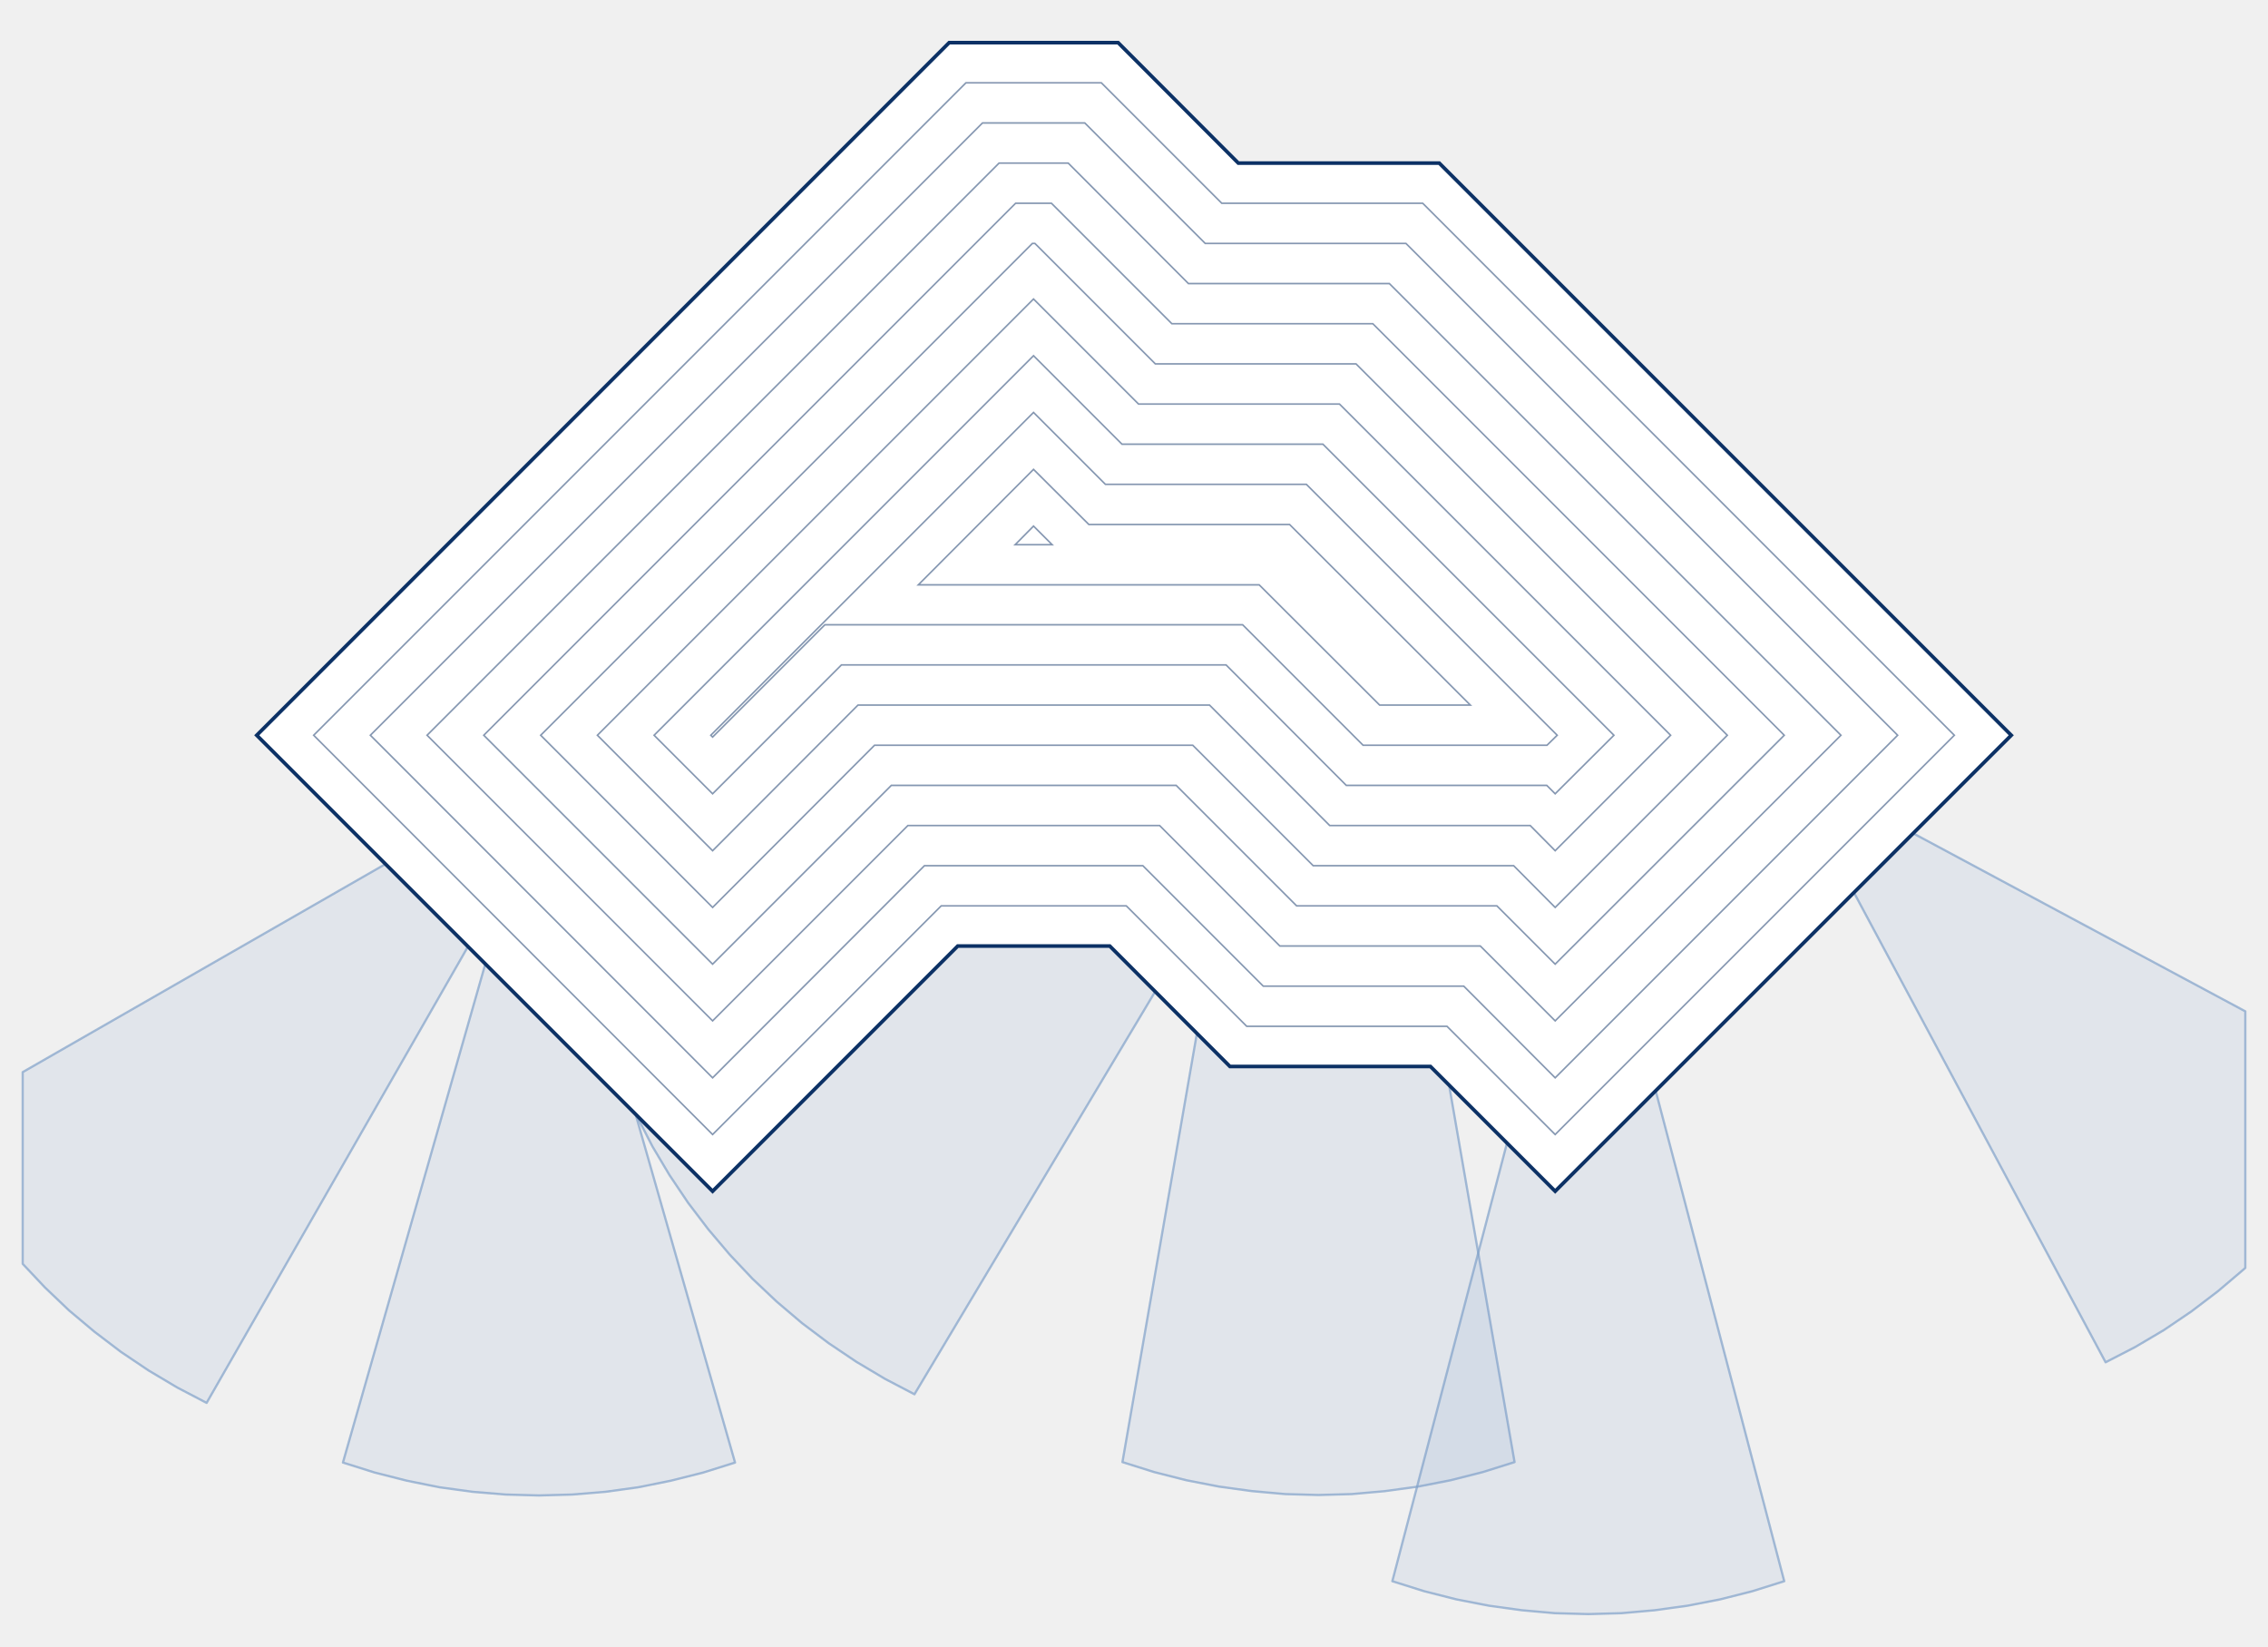
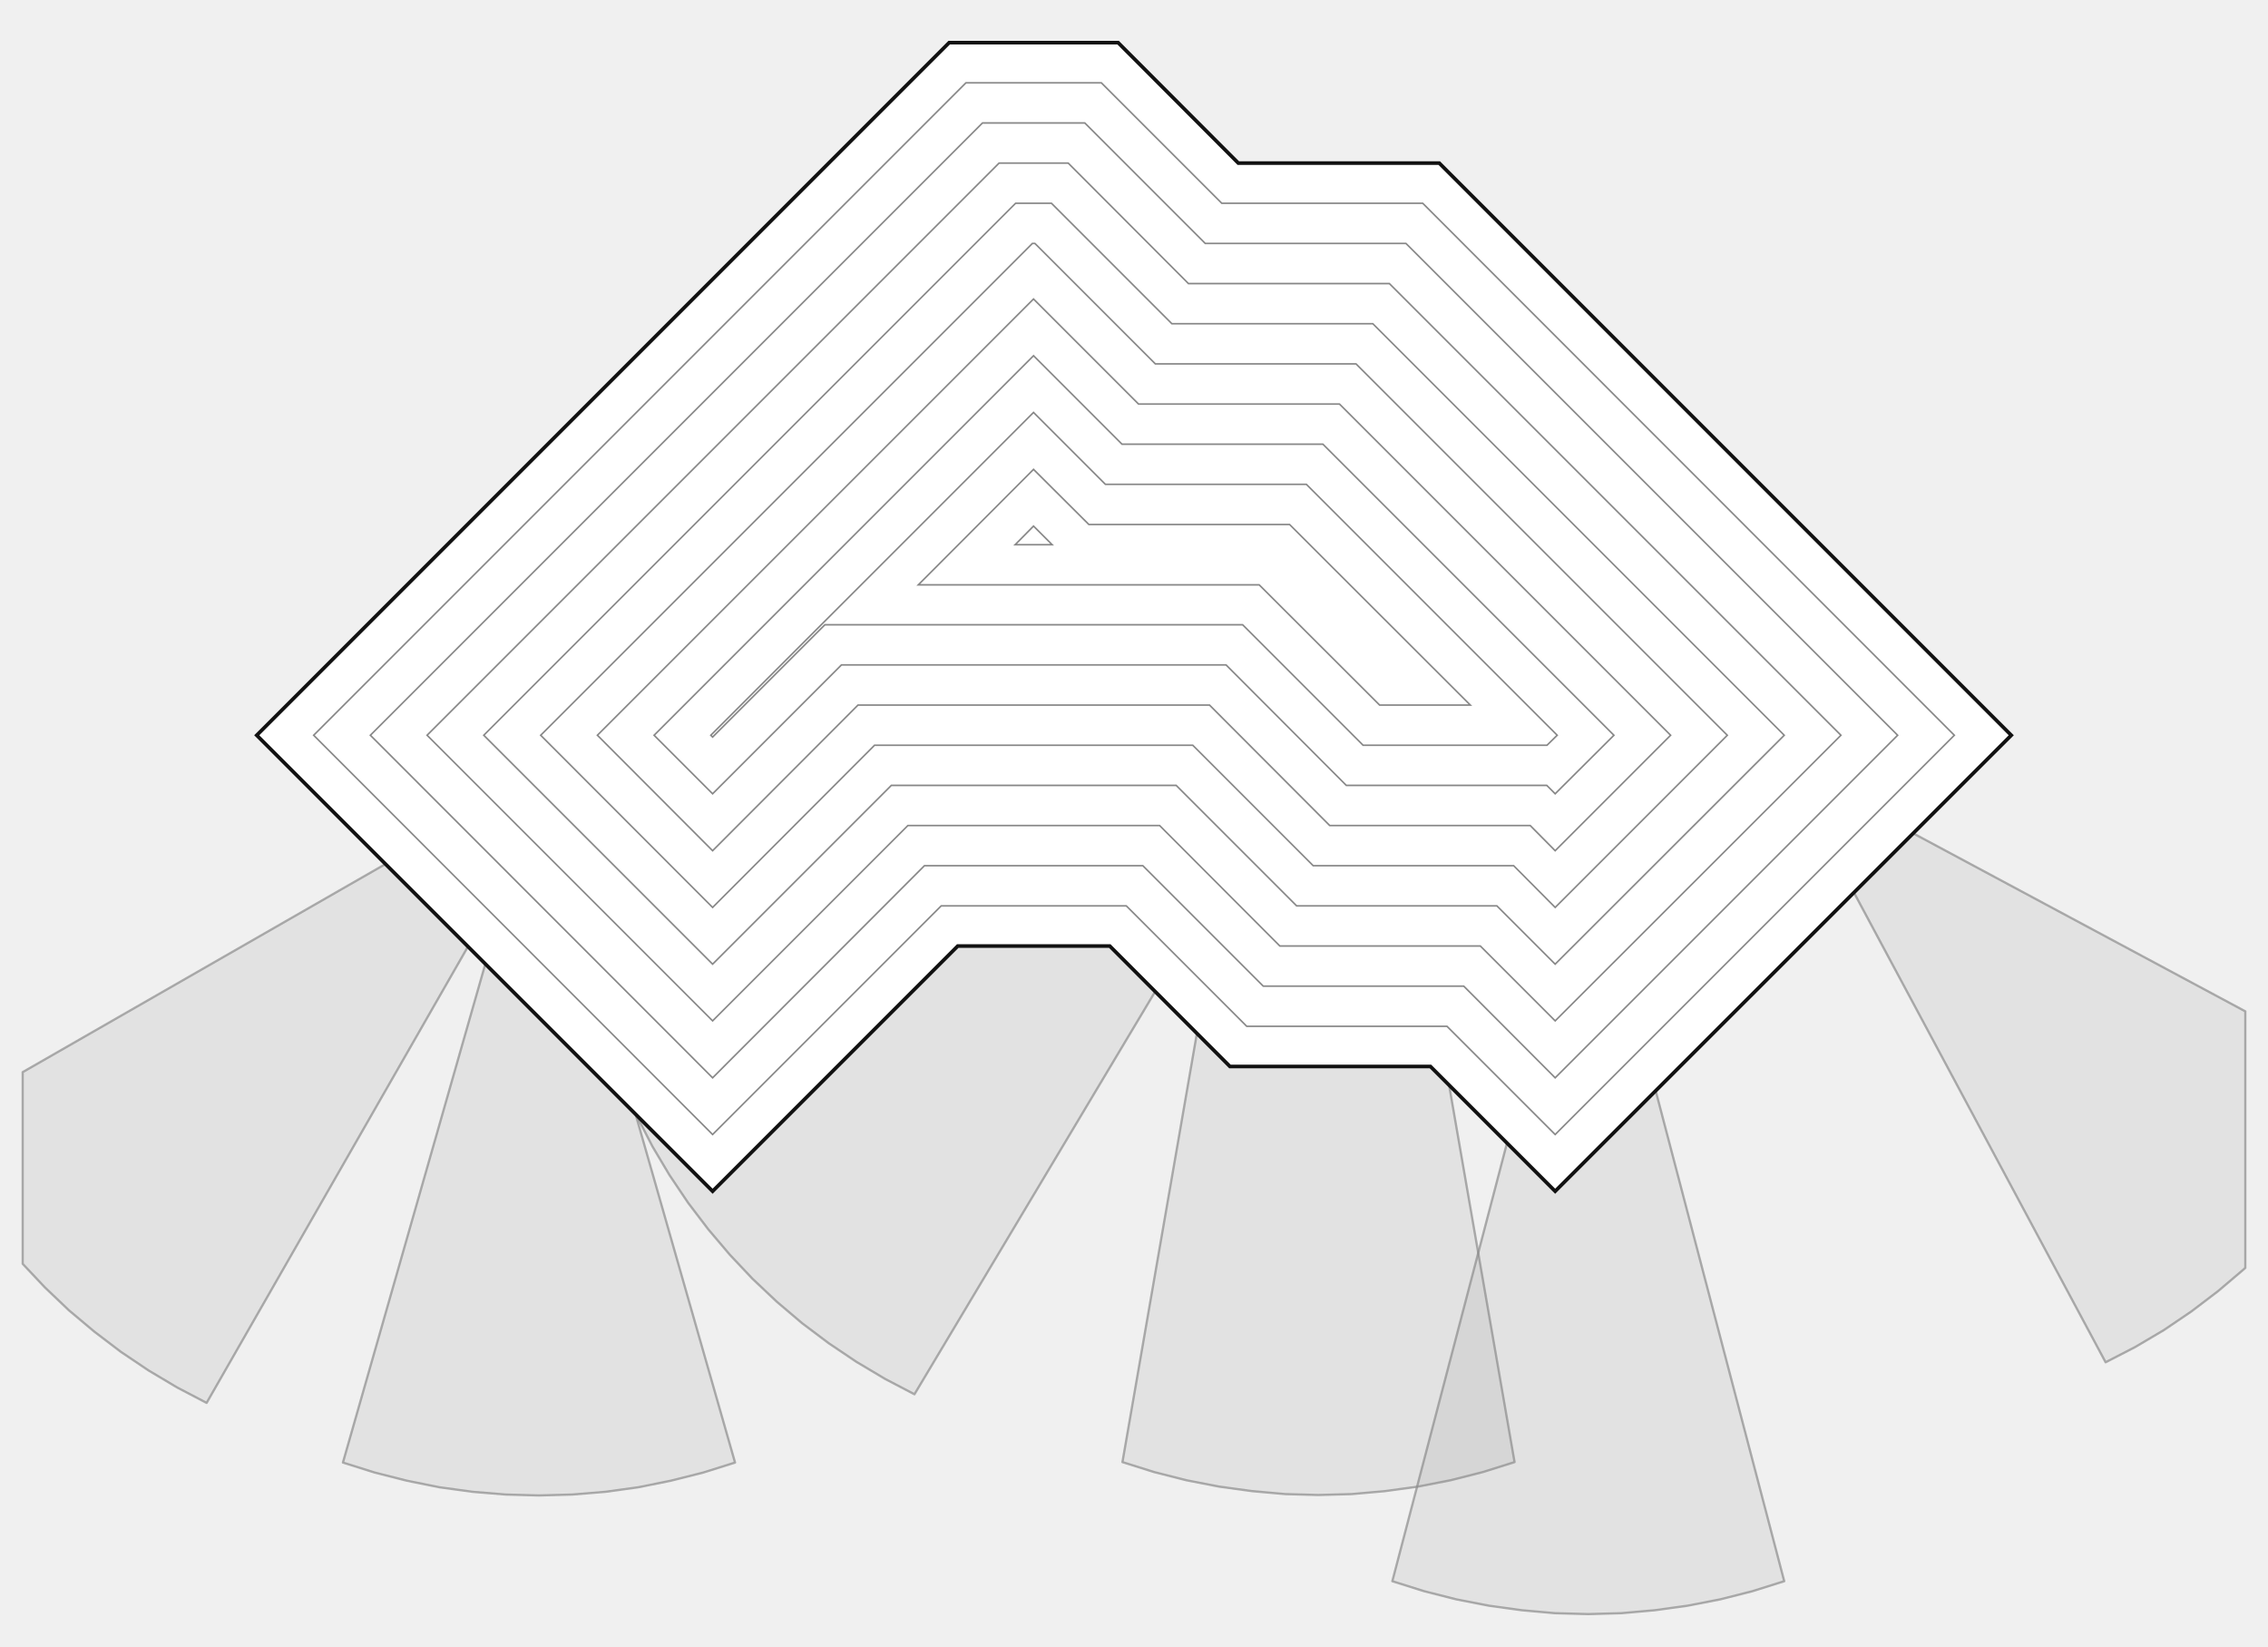
<svg xmlns="http://www.w3.org/2000/svg" viewBox="0 0 1000 726" class="roofplan" role="img" aria-label="Půdorys střechy domu 174g54 s výhledy z oken do zahrady">
  <defs />
-   <g class="rays" fill="#81A1C9" fill-opacity=".14" stroke="#81A1C9" stroke-width="1" stroke-opacity=".7" stroke-linejoin="round">
+   <g class="rays" fill="#8C8C8C" fill-opacity=".14" stroke="#8C8C8C" stroke-width="1" stroke-opacity=".7" stroke-linejoin="round">
    <path style="transform-origin:581.3px 393.5px" d="M537.5 655.3 L523.1 652.5 L508.9 648.9 L494.9 644.5 L538.5 393.5 L624.2 393.5 L667.8 644.5 L653.8 648.9 L639.6 652.5 L625.2 655.3 L610.6 657.3 L596.0 658.6 L581.3 659.0 L566.7 658.6 L552.1 657.3 L537.5 655.3 Z" />
    <path style="transform-origin:519.5px 376.0px" d="M365.4 592.1 L353.7 583.3 L342.5 573.8 L331.8 563.7 L321.8 553.1 L312.3 541.9 L303.4 530.2 L295.2 518.0 L287.7 505.4 L281.0 492.4 L503.1 359.6 L536.0 392.5 L403.2 614.6 L390.2 607.8 L377.6 600.3 L365.4 592.1 Z" />
    <path style="transform-origin:700.3px 446.0px" d="M656.5 707.8 L642.1 705.0 L627.9 701.4 L613.9 697.0 L679.6 446.0 L720.9 446.0 L786.7 697.0 L772.7 701.4 L758.5 705.0 L744.1 707.8 L729.6 709.8 L714.9 711.1 L700.3 711.5 L685.6 711.1 L671.0 709.8 L656.5 707.8 Z" />
    <path style="transform-origin:207.5px 379.8px" d="M53.3 595.9 L41.6 587.0 L30.4 577.6 L19.8 567.5 L10.0 557.1 L10.0 472.6 L194.5 366.8 L220.4 392.7 L91.1 618.4 L78.1 611.6 L65.5 604.1 L53.3 595.9 Z" />
    <path style="transform-origin:237.6px 393.7px" d="M193.8 655.6 L179.4 652.7 L165.2 649.1 L151.2 644.7 L222.9 393.7 L252.4 393.7 L324.1 644.7 L310.1 649.1 L295.8 652.7 L281.4 655.6 L266.9 657.6 L252.3 658.8 L237.6 659.2 L223.0 658.8 L208.4 657.6 L193.8 655.6 Z" />
    <path style="transform-origin:812.1px 362.0px" d="M819.6 354.5 L990.0 445.8 L990.0 558.9 L989.1 559.7 L977.9 569.2 L966.2 578.1 L954.1 586.3 L941.4 593.8 L928.4 600.5 L804.6 369.5 L812.1 362.0 L819.6 354.5 Z" />
  </g>
-   <g class="roof" fill="#fff" stroke="#0C3165" stroke-width="1">
+   <g class="roof" fill="#fff" stroke="#111111" stroke-width="1">
    <path class="eave" stroke-width="1.6" d="M314.2 525.1 L113.2 324.1 L418.5 18.8 L493.0 18.8 L546.0 71.9 L634.6 71.9 L886.8 324.1 L685.7 525.1 L630.7 470.1 L542.3 470.1 L489.3 417.0 L422.3 417.0 L314.2 525.1 Z" />
  </g>
-   <g class="contours" fill="none" stroke="#0C3165" stroke-width=".7" stroke-opacity=".5">
+   <g class="contours" fill="none" stroke="#111111" stroke-width=".7" stroke-opacity=".5">
    <path d="M314.2 500.1 L138.3 324.1 L425.9 36.5 L485.6 36.5 L538.7 89.6 L627.3 89.6 L861.7 324.1 L685.7 500.1 L638.0 452.4 L549.7 452.4 L496.6 399.3 L415.0 399.3 L314.2 500.1 Z" />
    <path d="M314.2 475.1 L163.3 324.1 L433.2 54.2 L478.3 54.2 L531.4 107.3 L619.9 107.3 L836.7 324.1 L685.7 475.1 L645.4 434.7 L557.0 434.7 L503.9 381.6 L407.6 381.6 L314.2 475.1 Z" />
    <path d="M314.2 450.0 L188.3 324.1 L440.5 71.9 L471.0 71.9 L524.0 125.0 L612.6 125.0 L811.7 324.1 L685.7 450.0 L652.7 417.0 L564.3 417.0 L511.3 363.9 L400.3 363.9 L314.2 450.0 Z" />
    <path d="M314.2 425.0 L213.3 324.1 L447.8 89.6 L463.6 89.6 L516.7 142.7 L605.3 142.7 L786.7 324.1 L685.7 425.0 L660.0 399.3 L571.7 399.3 L518.6 346.2 L393.0 346.2 L314.2 425.0 Z" />
    <path d="M314.2 400.0 L238.4 324.1 L455.2 107.3 L456.3 107.3 L509.4 160.4 L597.9 160.4 L761.6 324.1 L685.7 400.0 L667.4 381.6 L579.0 381.6 L525.9 328.5 L385.6 328.5 L314.2 400.0 Z" />
    <path d="M314.2 375.0 L263.4 324.1 L455.7 131.8 L502.0 178.1 L590.6 178.1 L736.6 324.1 L685.7 375.0 L674.7 363.9 L586.3 363.9 L533.3 310.8 L378.3 310.8 L314.2 375.0 Z" />
    <path d="M314.2 349.9 L288.4 324.1 L455.7 156.8 L494.7 195.8 L583.3 195.8 L711.6 324.1 L685.7 349.9 L682.0 346.2 L593.6 346.2 L540.6 293.1 L371.0 293.1 L314.2 349.9 Z" />
    <path d="M314.2 324.9 L313.4 324.1 L455.7 181.8 L487.4 213.5 L576.0 213.5 L686.6 324.1 L682.1 328.5 L601.0 328.5 L547.9 275.4 L363.7 275.4 L314.2 324.9 Z" />
    <path d="M404.9 257.8 L455.7 206.9 L480.1 231.2 L568.6 231.2 L648.3 310.8 L608.3 310.8 L555.2 257.8 L404.9 257.8 Z" />
    <path d="M447.6 240.1 L455.7 231.9 L463.9 240.1 L447.6 240.1 Z" />
  </g>
</svg>
